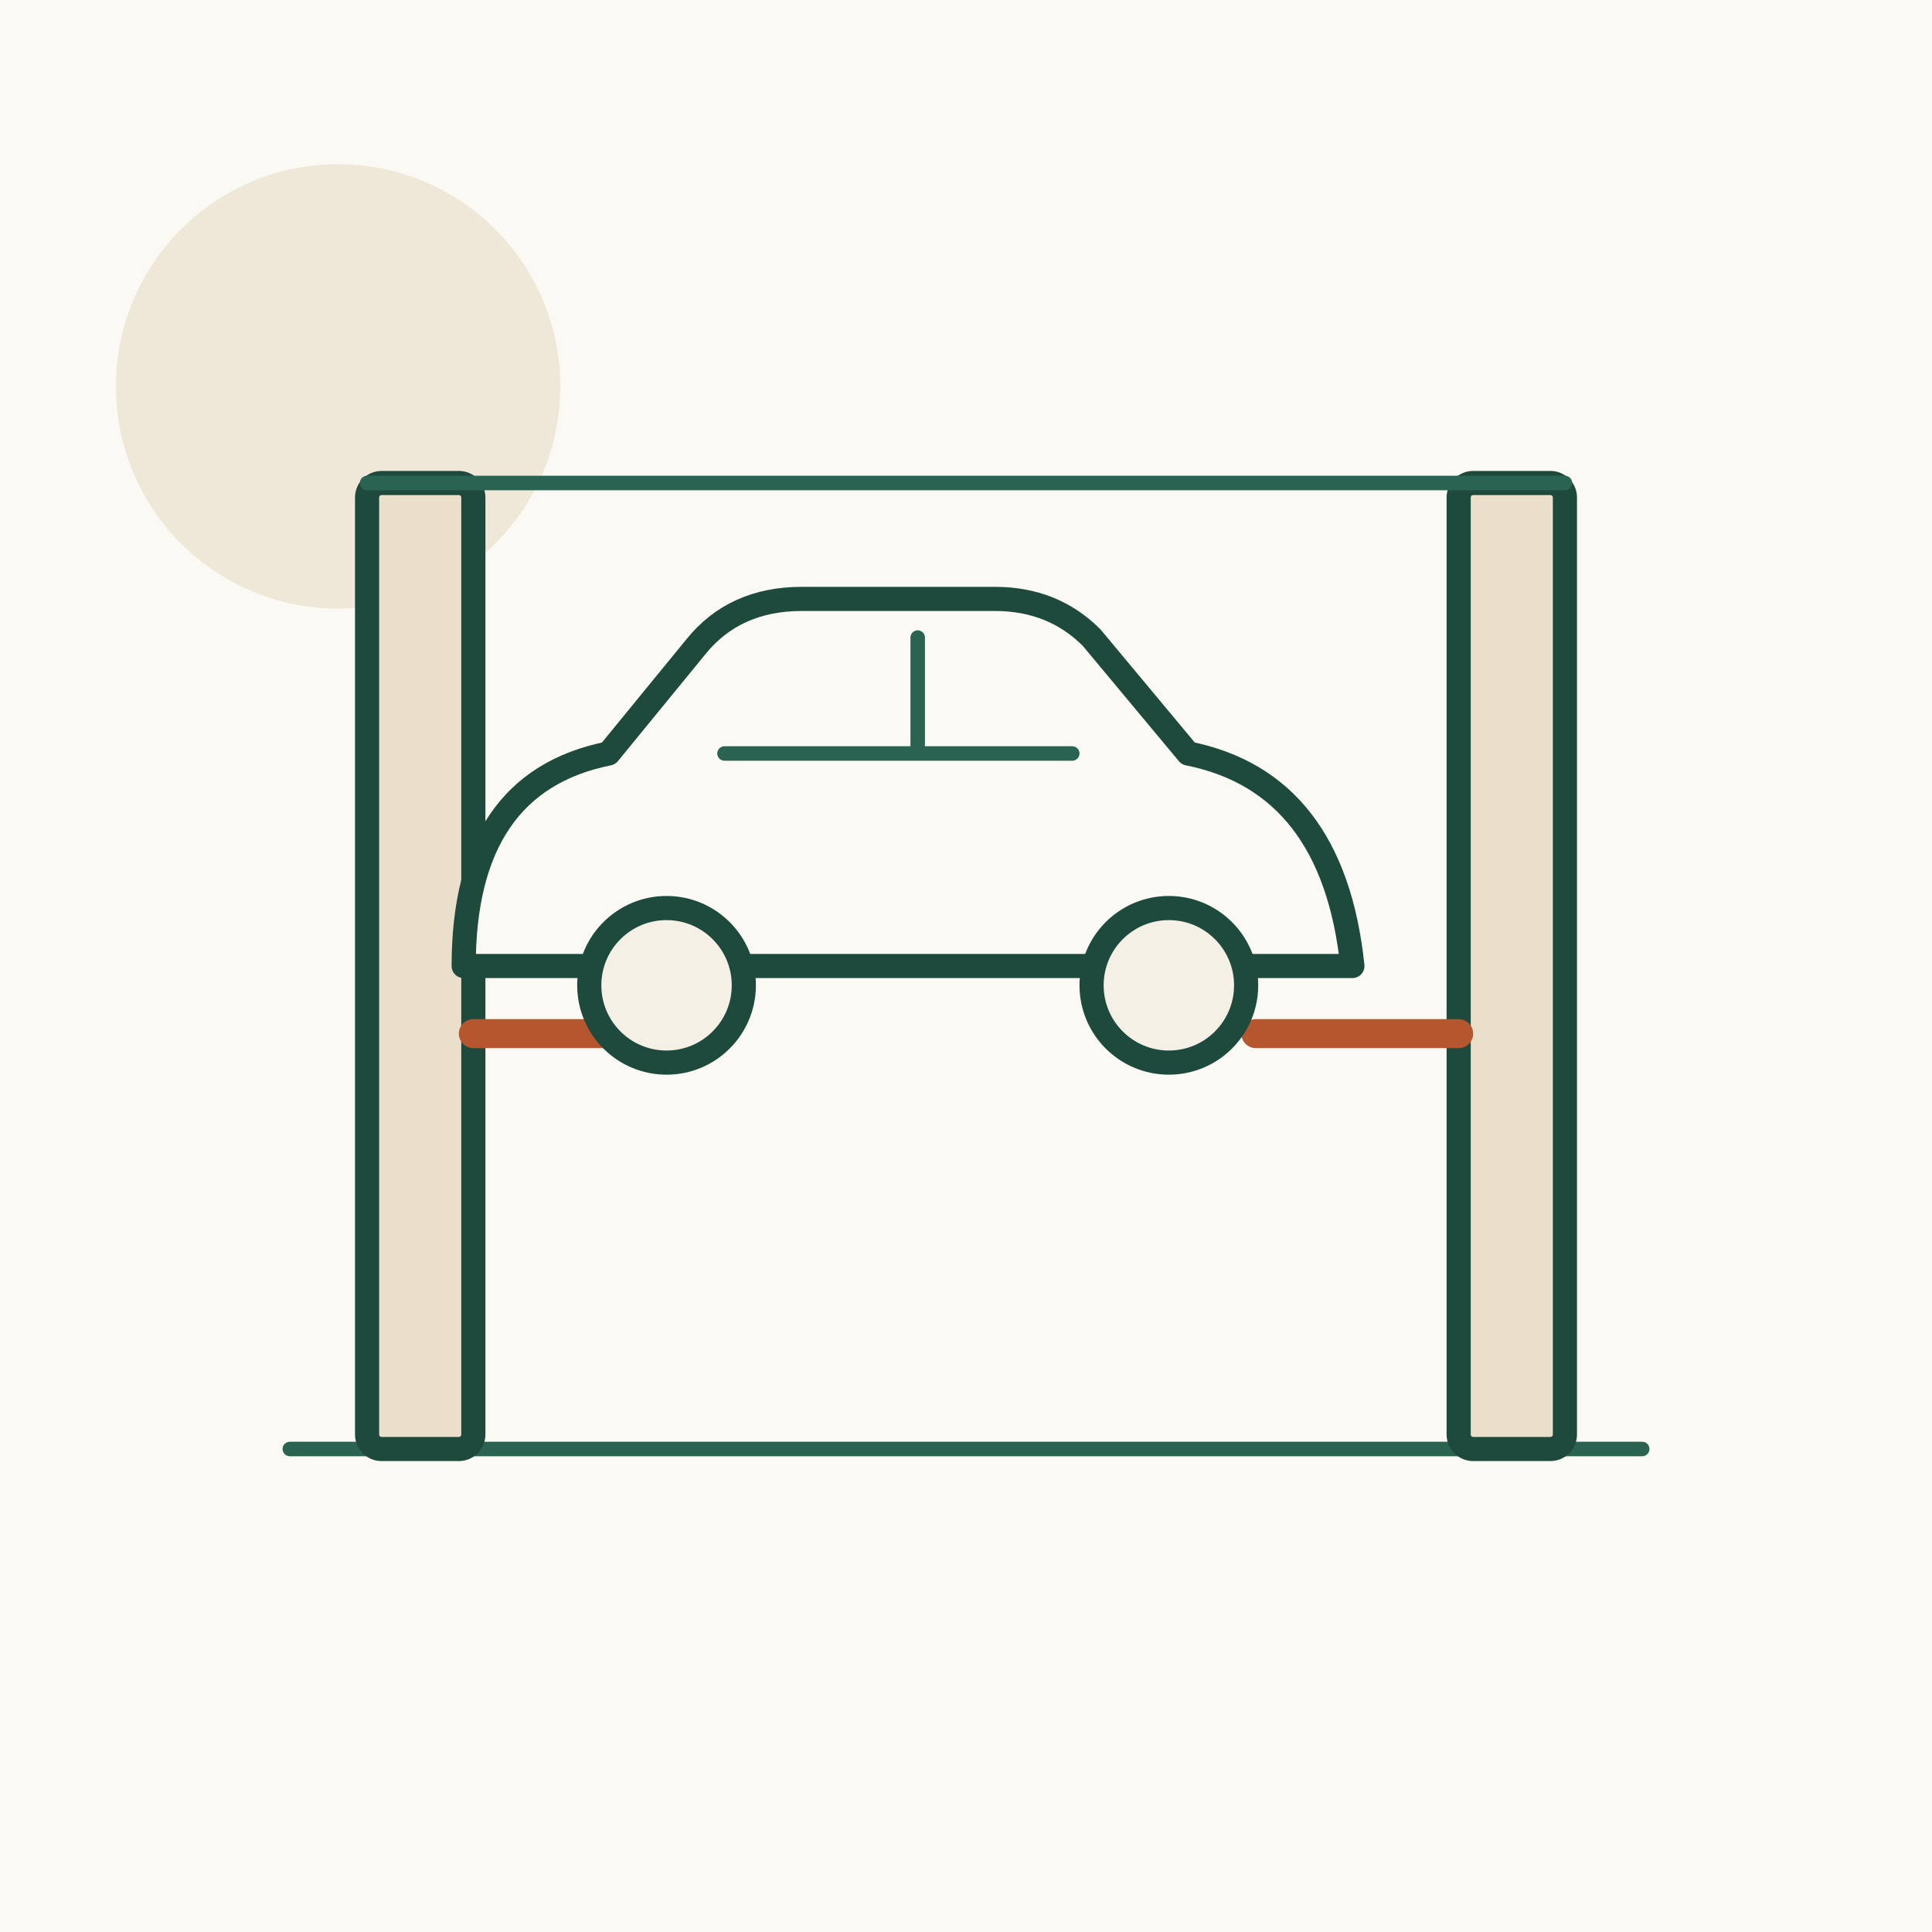
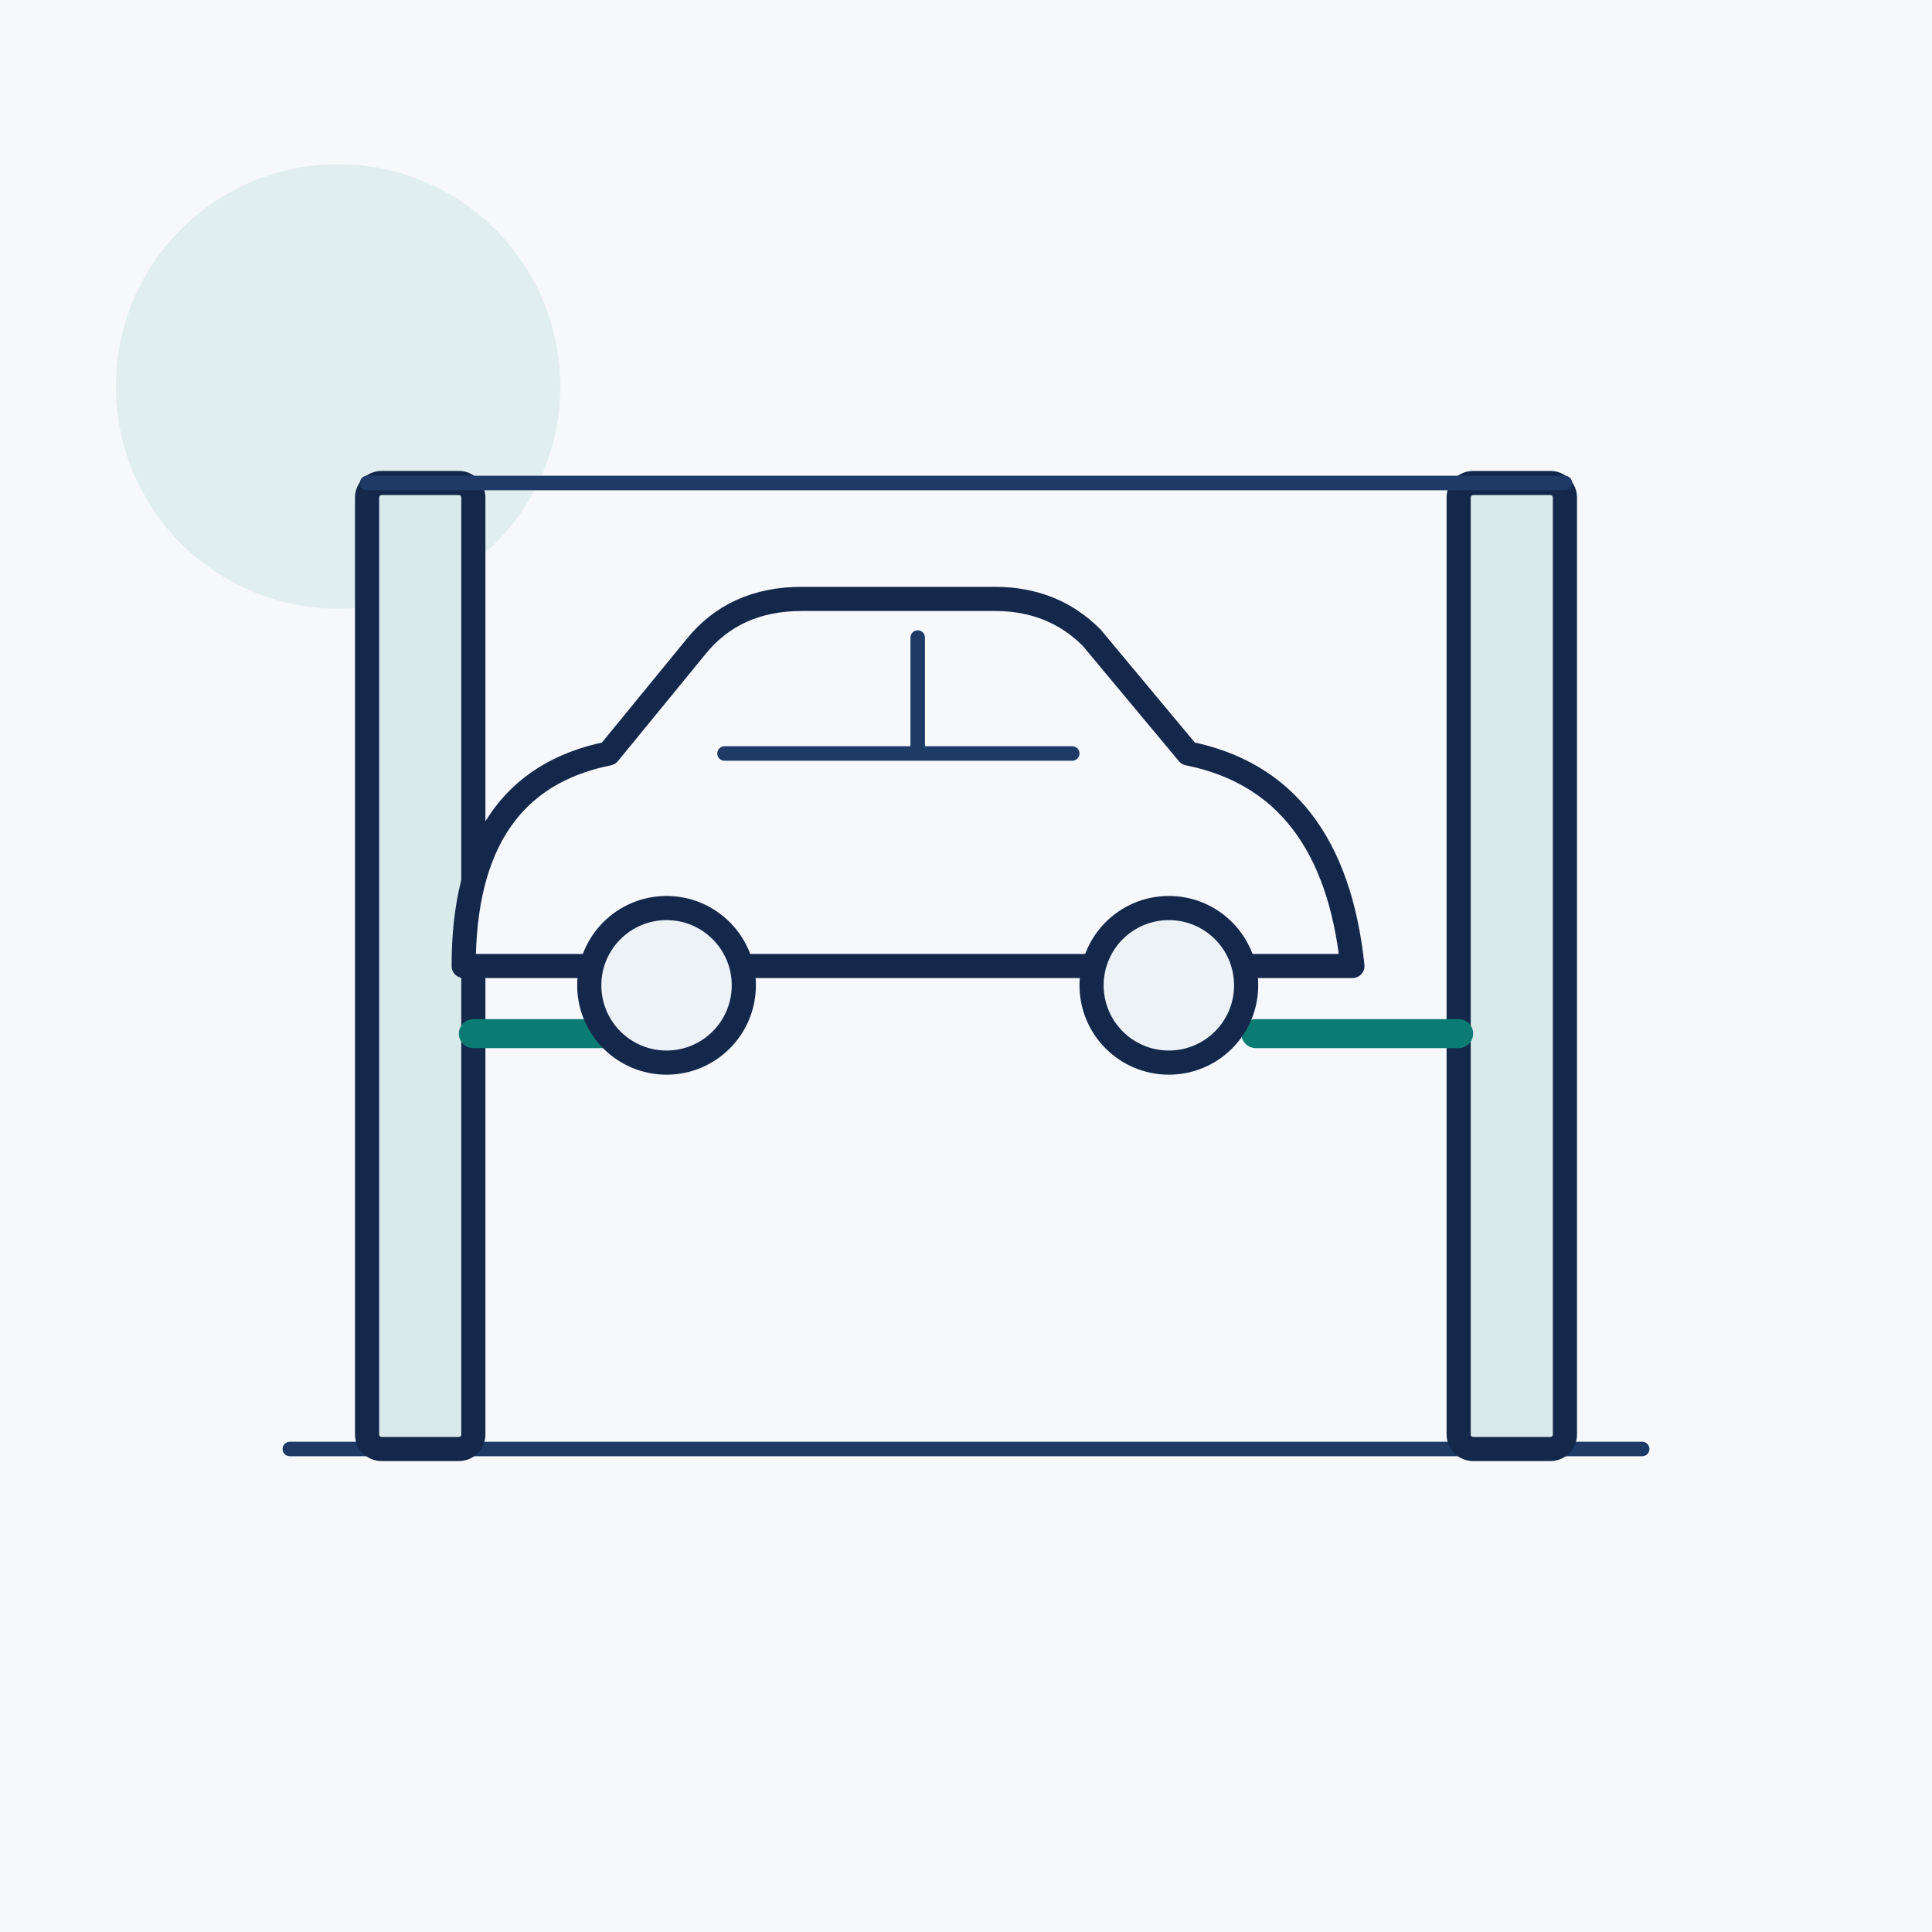
<svg xmlns="http://www.w3.org/2000/svg" viewBox="0 0 400 400" width="400" height="400" role="img" aria-label="Car lift illustration, photo coming soon">
-   <rect width="400" height="400" fill="#FBF9F4" />
-   <circle cx="70" cy="80" r="46" fill="#E9DFCB" opacity=".7" />
+   <rect width="400" height="400" fill="#F6F8FB" />
+   <circle cx="70" cy="80" r="46" fill="#D9EAEA" opacity=".7" />
  <g transform="translate(400 0) scale(-1 1)">
-     <path d="M60 300 H340" fill="none" stroke="#2B6352" stroke-width="3" stroke-linecap="round" stroke-linejoin="round" />
-     <rect x="76" y="100" width="22" height="200" rx="3" fill="#E9DFCB" stroke="#1E4A3D" stroke-width="5" />
-     <rect x="302" y="100" width="22" height="200" rx="3" fill="#E9DFCB" stroke="#1E4A3D" stroke-width="5" />
-     <path d="M98 214 H140 M302 214 H260" stroke="#B5562F" stroke-width="6" stroke-linecap="round" />
-     <path d="M120 200 q4 -38 34 -44 l20 -24 q8 -8 20 -8 h40 q14 0 22 10 l18 22 q30 6 30 44 z" fill="#FBF9F4" stroke="#1E4A3D" stroke-width="5" stroke-linejoin="round" />
-     <path d="M178 156 h72 M210 132 v24" fill="none" stroke="#2B6352" stroke-width="3" stroke-linecap="round" stroke-linejoin="round" />
-     <circle cx="158" cy="204" r="16" fill="#F5F0E6" stroke="#1E4A3D" stroke-width="5" />
-     <circle cx="262" cy="204" r="16" fill="#F5F0E6" stroke="#1E4A3D" stroke-width="5" />
-     <path d="M76 100 H324" fill="none" stroke="#2B6352" stroke-width="3" stroke-linecap="round" stroke-linejoin="round" />
+     <path d="M60 300 H340" fill="none" stroke="#1E3A66" stroke-width="3" stroke-linecap="round" stroke-linejoin="round" />
+     <rect x="76" y="100" width="22" height="200" rx="3" fill="#D9EAEA" stroke="#14284B" stroke-width="5" />
+     <rect x="302" y="100" width="22" height="200" rx="3" fill="#D9EAEA" stroke="#14284B" stroke-width="5" />
+     <path d="M98 214 H140 M302 214 H260" stroke="#0A7C74" stroke-width="6" stroke-linecap="round" />
+     <path d="M120 200 q4 -38 34 -44 l20 -24 q8 -8 20 -8 h40 q14 0 22 10 l18 22 q30 6 30 44 z" fill="#F6F8FB" stroke="#14284B" stroke-width="5" stroke-linejoin="round" />
+     <path d="M178 156 h72 M210 132 v24" fill="none" stroke="#1E3A66" stroke-width="3" stroke-linecap="round" stroke-linejoin="round" />
+     <circle cx="158" cy="204" r="16" fill="#EDF2F7" stroke="#14284B" stroke-width="5" />
+     <circle cx="262" cy="204" r="16" fill="#EDF2F7" stroke="#14284B" stroke-width="5" />
+     <path d="M76 100 H324" fill="none" stroke="#1E3A66" stroke-width="3" stroke-linecap="round" stroke-linejoin="round" />
  </g>
</svg>
